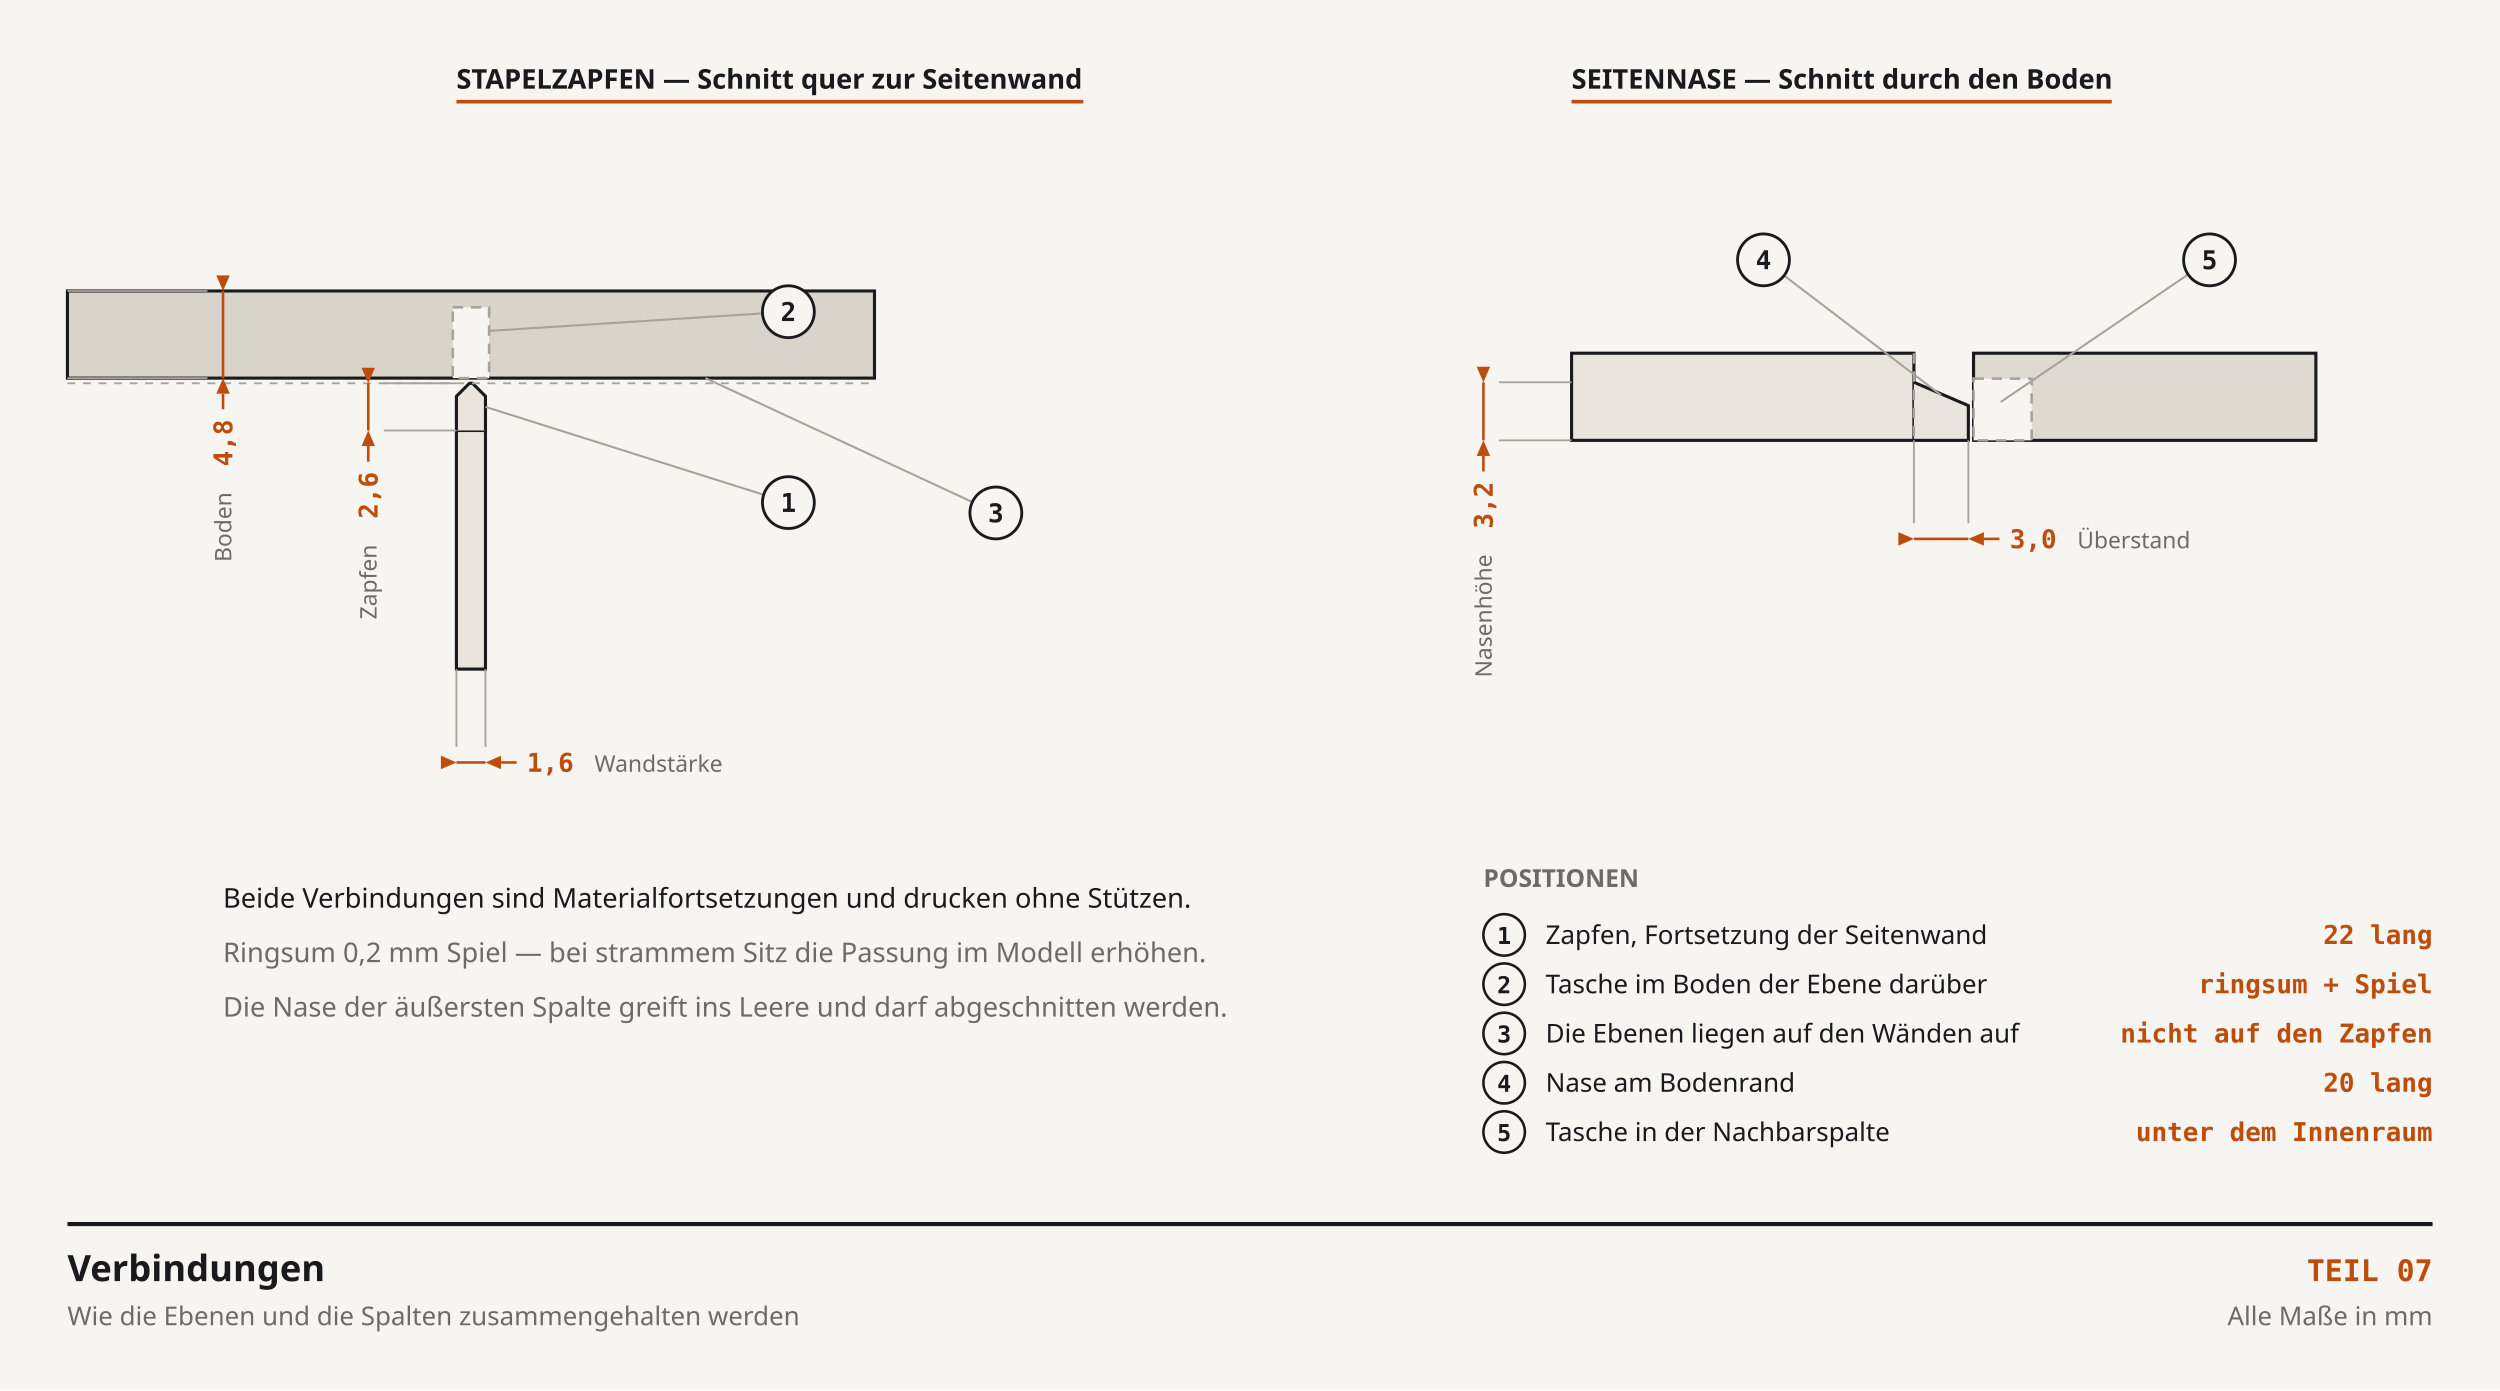
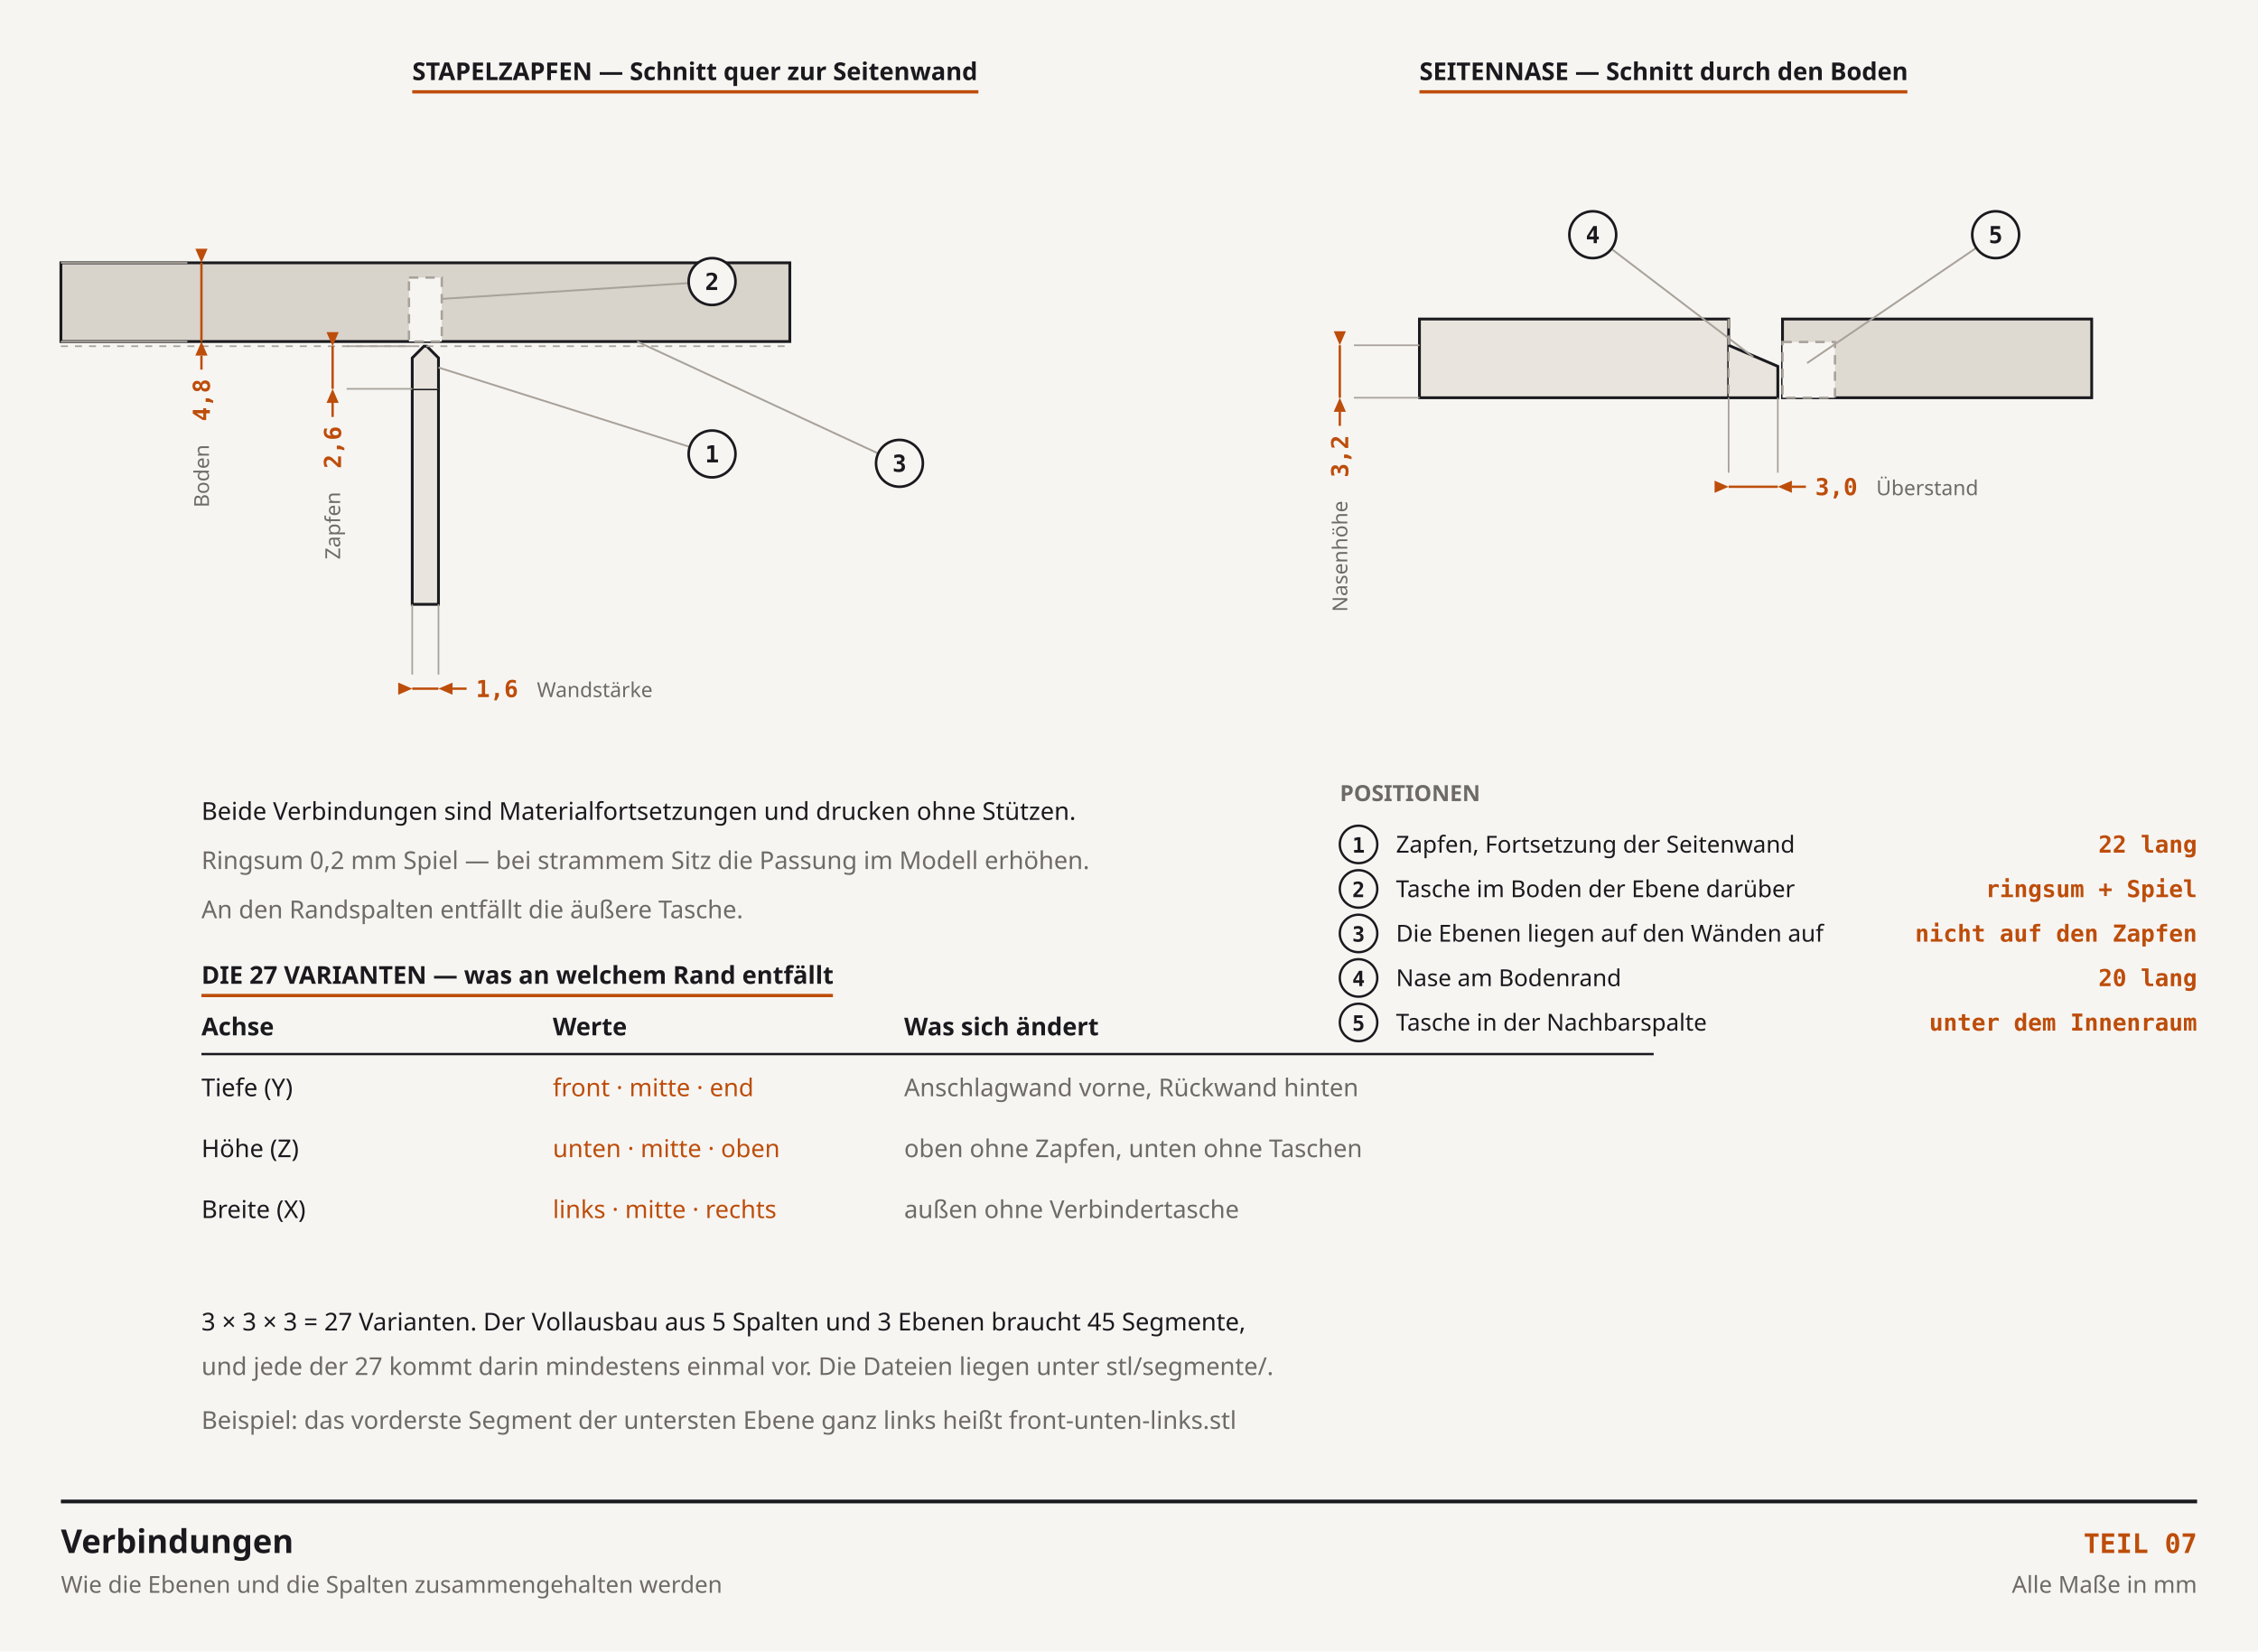
- <svg xmlns="http://www.w3.org/2000/svg" width="964" height="536" viewBox="0 0 964 536">
-   <rect width="964" height="536" fill="#f7f5f2" />
+ <svg xmlns="http://www.w3.org/2000/svg" width="964" height="705" viewBox="0 0 964 705">
+   <rect width="964" height="705" fill="#f7f5f2" />
  <g transform="translate(26.0,-37.8)">
    <text x="150.0" y="72.0" font-size="10.5" text-anchor="start" fill="#1a1a1e" font-weight="700" font-family="ui-sans-serif, system-ui, sans-serif">STAPELZAPFEN — Schnitt quer zur Seitenwand</text>
    <line x1="150.0" y1="77.0" x2="391.7" y2="77.0" stroke="#bd4d0a" stroke-width="1.4" />
    <rect x="0.0" y="150.0" width="311.2" height="33.6" fill="#d8d3cb" stroke="#1a1a1e" stroke-width="1.2" />
    <rect x="148.6" y="156.3" width="14.0" height="27.3" fill="#f7f5f2" stroke="#a8a29a" stroke-width="1.0" stroke-dasharray="4 3" />
    <rect x="150.0" y="203.8" width="11.2" height="92.0" fill="#e9e5de" stroke="#1a1a1e" stroke-width="1.2" />
    <polyline points="150.0,203.8 150.0,190.6 155.0,185.6 156.2,185.6 161.2,190.6 161.2,203.8" fill="#e9e5de" stroke="#1a1a1e" stroke-width="1.2" />
    <line x1="0.0" y1="185.6" x2="311.2" y2="185.6" stroke="#a8a29a" stroke-width="0.7" stroke-dasharray="3 3" />
    <line x1="161.2" y1="194.7" x2="278.0" y2="231.6" stroke="#a8a29a" stroke-width="0.8" />
    <circle cx="278.0" cy="231.6" r="10.0" fill="#f7f5f2" stroke="#1a1a1e" stroke-width="1.1" />
    <text x="278.0" y="235.2" font-size="10" text-anchor="middle" fill="#1a1a1e" font-weight="700" font-family="ui-monospace, SFMono-Regular, Menlo, monospace">1</text>
    <line x1="162.6" y1="165.4" x2="278.0" y2="158.0" stroke="#a8a29a" stroke-width="0.8" />
    <circle cx="278.0" cy="158.0" r="10.0" fill="#f7f5f2" stroke="#1a1a1e" stroke-width="1.1" />
    <text x="278.0" y="161.6" font-size="10" text-anchor="middle" fill="#1a1a1e" font-weight="700" font-family="ui-monospace, SFMono-Regular, Menlo, monospace">2</text>
    <line x1="246.0" y1="183.6" x2="358.0" y2="235.6" stroke="#a8a29a" stroke-width="0.8" />
    <circle cx="358.0" cy="235.6" r="10.0" fill="#f7f5f2" stroke="#1a1a1e" stroke-width="1.1" />
    <text x="358.0" y="239.2" font-size="10" text-anchor="middle" fill="#1a1a1e" font-weight="700" font-family="ui-monospace, SFMono-Regular, Menlo, monospace">3</text>
    <line x1="150.0" y1="185.6" x2="122.0" y2="185.6" stroke="#a8a29a" stroke-width="0.7" />
    <line x1="150.0" y1="203.8" x2="122.0" y2="203.8" stroke="#a8a29a" stroke-width="0.7" />
    <line x1="116.0" y1="185.6" x2="116.0" y2="203.8" stroke="#bd4d0a" stroke-width="1.0" />
    <path d="M116.0,185.6 l-2.6,-6.0 l5.2,0 z" fill="#bd4d0a" />
    <path d="M116.0,203.8 l-2.6,6.0 l5.2,0 z" fill="#bd4d0a" />
    <line x1="116.0" y1="209.8" x2="116.0" y2="215.8" stroke="#bd4d0a" stroke-width="1.0" />
    <g transform="translate(116.0,228.8) rotate(-90)">
      <text x="0" y="3.6" font-size="10" text-anchor="middle" fill="#bd4d0a" font-weight="600" font-family="ui-monospace, Menlo, monospace">2,6</text>
    </g>
    <g transform="translate(116.0,247.8) rotate(-90)">
      <text x="0" y="3.2" font-size="8.8" text-anchor="end" fill="#6e6a65" font-family="ui-sans-serif, system-ui, sans-serif">Zapfen</text>
    </g>
    <line x1="150.0" y1="295.8" x2="150.0" y2="325.8" stroke="#a8a29a" stroke-width="0.7" />
    <line x1="161.2" y1="295.8" x2="161.2" y2="325.8" stroke="#a8a29a" stroke-width="0.7" />
    <line x1="150.0" y1="331.8" x2="161.2" y2="331.8" stroke="#bd4d0a" stroke-width="1.0" />
    <path d="M150.0,331.8 l-6.0,-2.6 l0,5.2 z" fill="#bd4d0a" />
    <path d="M161.2,331.8 l6.0,-2.6 l0,5.2 z" fill="#bd4d0a" />
    <line x1="167.2" y1="331.8" x2="173.2" y2="331.8" stroke="#bd4d0a" stroke-width="1.0" />
    <text x="186.2" y="335.4" font-size="10" text-anchor="middle" fill="#bd4d0a" font-weight="600" font-family="ui-monospace, SFMono-Regular, Menlo, monospace">1,6</text>
    <text x="203.2" y="335.4" font-size="8.8" text-anchor="start" fill="#6e6a65" font-weight="400" font-family="ui-sans-serif, system-ui, sans-serif">Wandstärke</text>
    <line x1="0.0" y1="150.0" x2="54.0" y2="150.0" stroke="#a8a29a" stroke-width="0.7" />
    <line x1="0.0" y1="183.6" x2="54.0" y2="183.6" stroke="#a8a29a" stroke-width="0.7" />
    <line x1="60.0" y1="150.0" x2="60.0" y2="183.6" stroke="#bd4d0a" stroke-width="1.0" />
    <path d="M60.0,150.0 l-2.6,-6.0 l5.2,0 z" fill="#bd4d0a" />
    <path d="M60.0,183.6 l-2.6,6.0 l5.2,0 z" fill="#bd4d0a" />
    <line x1="60.0" y1="189.6" x2="60.0" y2="195.6" stroke="#bd4d0a" stroke-width="1.0" />
    <g transform="translate(60.0,208.6) rotate(-90)">
      <text x="0" y="3.6" font-size="10" text-anchor="middle" fill="#bd4d0a" font-weight="600" font-family="ui-monospace, Menlo, monospace">4,8</text>
    </g>
    <g transform="translate(60.0,227.6) rotate(-90)">
      <text x="0" y="3.2" font-size="8.8" text-anchor="end" fill="#6e6a65" font-family="ui-sans-serif, system-ui, sans-serif">Boden</text>
    </g>
    <text x="580.0" y="72.0" font-size="10.5" text-anchor="start" fill="#1a1a1e" font-weight="700" font-family="ui-sans-serif, system-ui, sans-serif">SEITENNASE — Schnitt durch den Boden</text>
    <line x1="580.0" y1="77.0" x2="788.3" y2="77.0" stroke="#bd4d0a" stroke-width="1.4" />
    <rect x="580.0" y="174.0" width="132.0" height="33.6" fill="#e9e5de" stroke="#1a1a1e" stroke-width="1.2" />
    <polyline points="712.0,207.6 733.0,207.6 733.0,194.2 712.0,185.2" fill="#e9e5de" stroke="#1a1a1e" stroke-width="1.2" />
    <line x1="712.0" y1="174.0" x2="712.0" y2="207.6" stroke="#a8a29a" stroke-width="0.9" stroke-dasharray="4 3" />
    <rect x="735.0" y="174.0" width="132.0" height="33.6" fill="#ded9d1" stroke="#1a1a1e" stroke-width="1.2" />
    <rect x="735.0" y="183.8" width="22.4" height="23.8" fill="#f7f5f2" stroke="#a8a29a" stroke-width="1.0" stroke-dasharray="4 3" />
    <line x1="722.5" y1="190.2" x2="654.0" y2="138.0" stroke="#a8a29a" stroke-width="0.8" />
    <circle cx="654.0" cy="138.0" r="10.0" fill="#f7f5f2" stroke="#1a1a1e" stroke-width="1.1" />
    <text x="654.0" y="141.6" font-size="10" text-anchor="middle" fill="#1a1a1e" font-weight="700" font-family="ui-monospace, SFMono-Regular, Menlo, monospace">4</text>
    <line x1="745.5" y1="192.8" x2="826.0" y2="138.0" stroke="#a8a29a" stroke-width="0.8" />
    <circle cx="826.0" cy="138.0" r="10.0" fill="#f7f5f2" stroke="#1a1a1e" stroke-width="1.1" />
    <text x="826.0" y="141.6" font-size="10" text-anchor="middle" fill="#1a1a1e" font-weight="700" font-family="ui-monospace, SFMono-Regular, Menlo, monospace">5</text>
    <line x1="712.0" y1="207.6" x2="712.0" y2="239.6" stroke="#a8a29a" stroke-width="0.7" />
    <line x1="733.0" y1="207.6" x2="733.0" y2="239.6" stroke="#a8a29a" stroke-width="0.7" />
    <line x1="712.0" y1="245.6" x2="733.0" y2="245.6" stroke="#bd4d0a" stroke-width="1.0" />
    <path d="M712.0,245.6 l-6.0,-2.6 l0,5.2 z" fill="#bd4d0a" />
    <path d="M733.0,245.6 l6.0,-2.6 l0,5.2 z" fill="#bd4d0a" />
    <line x1="739.0" y1="245.6" x2="745.0" y2="245.6" stroke="#bd4d0a" stroke-width="1.0" />
    <text x="758.0" y="249.2" font-size="10" text-anchor="middle" fill="#bd4d0a" font-weight="600" font-family="ui-monospace, SFMono-Regular, Menlo, monospace">3,0</text>
    <text x="775.0" y="249.2" font-size="8.8" text-anchor="start" fill="#6e6a65" font-weight="400" font-family="ui-sans-serif, system-ui, sans-serif">Überstand</text>
    <line x1="580.0" y1="185.2" x2="552.0" y2="185.2" stroke="#a8a29a" stroke-width="0.7" />
    <line x1="580.0" y1="207.6" x2="552.0" y2="207.6" stroke="#a8a29a" stroke-width="0.7" />
    <line x1="546.0" y1="185.2" x2="546.0" y2="207.6" stroke="#bd4d0a" stroke-width="1.0" />
    <path d="M546.0,185.2 l-2.6,-6.0 l5.2,0 z" fill="#bd4d0a" />
    <path d="M546.0,207.6 l-2.6,6.0 l5.2,0 z" fill="#bd4d0a" />
    <line x1="546.0" y1="213.6" x2="546.0" y2="219.6" stroke="#bd4d0a" stroke-width="1.0" />
    <g transform="translate(546.0,232.6) rotate(-90)">
      <text x="0" y="3.6" font-size="10" text-anchor="middle" fill="#bd4d0a" font-weight="600" font-family="ui-monospace, Menlo, monospace">3,2</text>
    </g>
    <g transform="translate(546.0,251.6) rotate(-90)">
      <text x="0" y="3.2" font-size="8.8" text-anchor="end" fill="#6e6a65" font-family="ui-sans-serif, system-ui, sans-serif">Nasenhöhe</text>
    </g>
    <text x="60.0" y="387.8" font-size="10.5" text-anchor="start" fill="#1a1a1e" font-weight="400" font-family="ui-sans-serif, system-ui, sans-serif">Beide Verbindungen sind Materialfortsetzungen und drucken ohne Stützen.</text>
    <text x="60.0" y="408.8" font-size="10.5" text-anchor="start" fill="#6e6a65" font-weight="400" font-family="ui-sans-serif, system-ui, sans-serif">Ringsum 0,2 mm Spiel — bei strammem Sitz die Passung im Modell erhöhen.</text>
-     <text x="60.0" y="429.8" font-size="10.5" text-anchor="start" fill="#6e6a65" font-weight="400" font-family="ui-sans-serif, system-ui, sans-serif">Die Nase der äußersten Spalte greift ins Leere und darf abgeschnitten werden.</text>
+     <text x="60.0" y="429.8" font-size="10.5" text-anchor="start" fill="#6e6a65" font-weight="400" font-family="ui-sans-serif, system-ui, sans-serif">An den Randspalten entfällt die äußere Tasche.</text>
    <text x="546.0" y="379.8" font-size="9.5" text-anchor="start" fill="#6e6a65" font-weight="700" font-family="ui-sans-serif, system-ui, sans-serif">POSITIONEN</text>
    <circle cx="554.0" cy="398.3" r="8.0" fill="none" stroke="#1a1a1e" stroke-width="1.0" />
    <text x="554.0" y="401.8" font-size="9" text-anchor="middle" fill="#1a1a1e" font-weight="700" font-family="ui-monospace, SFMono-Regular, Menlo, monospace">1</text>
    <text x="570.0" y="401.8" font-size="10" text-anchor="start" fill="#1a1a1e" font-weight="400" font-family="ui-sans-serif, system-ui, sans-serif">Zapfen, Fortsetzung der Seitenwand</text>
    <text x="912.0" y="401.8" font-size="10" text-anchor="end" fill="#bd4d0a" font-weight="600" font-family="ui-monospace, SFMono-Regular, Menlo, monospace">22 lang</text>
    <circle cx="554.0" cy="417.3" r="8.0" fill="none" stroke="#1a1a1e" stroke-width="1.0" />
    <text x="554.0" y="420.8" font-size="9" text-anchor="middle" fill="#1a1a1e" font-weight="700" font-family="ui-monospace, SFMono-Regular, Menlo, monospace">2</text>
    <text x="570.0" y="420.8" font-size="10" text-anchor="start" fill="#1a1a1e" font-weight="400" font-family="ui-sans-serif, system-ui, sans-serif">Tasche im Boden der Ebene darüber</text>
    <text x="912.0" y="420.8" font-size="10" text-anchor="end" fill="#bd4d0a" font-weight="600" font-family="ui-monospace, SFMono-Regular, Menlo, monospace">ringsum + Spiel</text>
    <circle cx="554.0" cy="436.3" r="8.0" fill="none" stroke="#1a1a1e" stroke-width="1.0" />
    <text x="554.0" y="439.8" font-size="9" text-anchor="middle" fill="#1a1a1e" font-weight="700" font-family="ui-monospace, SFMono-Regular, Menlo, monospace">3</text>
    <text x="570.0" y="439.8" font-size="10" text-anchor="start" fill="#1a1a1e" font-weight="400" font-family="ui-sans-serif, system-ui, sans-serif">Die Ebenen liegen auf den Wänden auf</text>
    <text x="912.0" y="439.8" font-size="10" text-anchor="end" fill="#bd4d0a" font-weight="600" font-family="ui-monospace, SFMono-Regular, Menlo, monospace">nicht auf den Zapfen</text>
    <circle cx="554.0" cy="455.3" r="8.0" fill="none" stroke="#1a1a1e" stroke-width="1.0" />
    <text x="554.0" y="458.8" font-size="9" text-anchor="middle" fill="#1a1a1e" font-weight="700" font-family="ui-monospace, SFMono-Regular, Menlo, monospace">4</text>
    <text x="570.0" y="458.8" font-size="10" text-anchor="start" fill="#1a1a1e" font-weight="400" font-family="ui-sans-serif, system-ui, sans-serif">Nase am Bodenrand</text>
    <text x="912.0" y="458.8" font-size="10" text-anchor="end" fill="#bd4d0a" font-weight="600" font-family="ui-monospace, SFMono-Regular, Menlo, monospace">20 lang</text>
    <circle cx="554.0" cy="474.3" r="8.0" fill="none" stroke="#1a1a1e" stroke-width="1.0" />
    <text x="554.0" y="477.8" font-size="9" text-anchor="middle" fill="#1a1a1e" font-weight="700" font-family="ui-monospace, SFMono-Regular, Menlo, monospace">5</text>
    <text x="570.0" y="477.8" font-size="10" text-anchor="start" fill="#1a1a1e" font-weight="400" font-family="ui-sans-serif, system-ui, sans-serif">Tasche in der Nachbarspalte</text>
    <text x="912.0" y="477.8" font-size="10" text-anchor="end" fill="#bd4d0a" font-weight="600" font-family="ui-monospace, SFMono-Regular, Menlo, monospace">unter dem Innenraum</text>
+     <text x="60.0" y="457.8" font-size="10.5" text-anchor="start" fill="#1a1a1e" font-weight="700" font-family="ui-sans-serif, system-ui, sans-serif">DIE 27 VARIANTEN — was an welchem Rand entfällt</text>
+     <line x1="60.0" y1="462.8" x2="329.6" y2="462.8" stroke="#bd4d0a" stroke-width="1.4" />
+     <text x="60.0" y="479.8" font-size="10.5" text-anchor="start" fill="#1a1a1e" font-weight="700" font-family="ui-sans-serif, system-ui, sans-serif">Achse</text>
+     <text x="210.0" y="479.8" font-size="10.5" text-anchor="start" fill="#1a1a1e" font-weight="700" font-family="ui-sans-serif, system-ui, sans-serif">Werte</text>
+     <text x="360.0" y="479.8" font-size="10.5" text-anchor="start" fill="#1a1a1e" font-weight="700" font-family="ui-sans-serif, system-ui, sans-serif">Was sich ändert</text>
+     <line x1="60.0" y1="487.8" x2="680.0" y2="487.8" stroke="#1a1a1e" stroke-width="1.0" />
+     <text x="60.0" y="505.8" font-size="10.5" text-anchor="start" fill="#1a1a1e" font-weight="400" font-family="ui-sans-serif, system-ui, sans-serif">Tiefe (Y)</text>
+     <text x="210.0" y="505.8" font-size="10.5" text-anchor="start" fill="#bd4d0a" font-weight="400" font-family="ui-sans-serif, system-ui, sans-serif">front · mitte · end</text>
+     <text x="360.0" y="505.8" font-size="10.5" text-anchor="start" fill="#6e6a65" font-weight="400" font-family="ui-sans-serif, system-ui, sans-serif">Anschlagwand vorne, Rückwand hinten</text>
+     <text x="60.0" y="531.8" font-size="10.5" text-anchor="start" fill="#1a1a1e" font-weight="400" font-family="ui-sans-serif, system-ui, sans-serif">Höhe (Z)</text>
+     <text x="210.0" y="531.8" font-size="10.5" text-anchor="start" fill="#bd4d0a" font-weight="400" font-family="ui-sans-serif, system-ui, sans-serif">unten · mitte · oben</text>
+     <text x="360.0" y="531.8" font-size="10.5" text-anchor="start" fill="#6e6a65" font-weight="400" font-family="ui-sans-serif, system-ui, sans-serif">oben ohne Zapfen, unten ohne Taschen</text>
+     <text x="60.0" y="557.8" font-size="10.5" text-anchor="start" fill="#1a1a1e" font-weight="400" font-family="ui-sans-serif, system-ui, sans-serif">Breite (X)</text>
+     <text x="210.0" y="557.8" font-size="10.5" text-anchor="start" fill="#bd4d0a" font-weight="400" font-family="ui-sans-serif, system-ui, sans-serif">links · mitte · rechts</text>
+     <text x="360.0" y="557.8" font-size="10.5" text-anchor="start" fill="#6e6a65" font-weight="400" font-family="ui-sans-serif, system-ui, sans-serif">außen ohne Verbindertasche</text>
+     <text x="60.0" y="605.8" font-size="10.5" text-anchor="start" fill="#1a1a1e" font-weight="400" font-family="ui-sans-serif, system-ui, sans-serif">3 × 3 × 3 = 27 Varianten. Der Vollausbau aus 5 Spalten und 3 Ebenen braucht 45 Segmente,</text>
+     <text x="60.0" y="624.8" font-size="10.5" text-anchor="start" fill="#6e6a65" font-weight="400" font-family="ui-sans-serif, system-ui, sans-serif">und jede der 27 kommt darin mindestens einmal vor. Die Dateien liegen unter stl/segmente/.</text>
+     <text x="60.0" y="647.8" font-size="10.5" text-anchor="start" fill="#6e6a65" font-weight="400" font-family="ui-sans-serif, system-ui, sans-serif">Beispiel: das vorderste Segment der untersten Ebene ganz links heißt front-unten-links.stl</text>
  </g>
-   <line x1="26" y1="472" x2="938" y2="472" stroke="#1a1a1e" stroke-width="1.6" />
-   <text x="26" y="494" font-size="14" fill="#1a1a1e" font-weight="700" font-family="ui-sans-serif, system-ui, sans-serif">Verbindungen</text>
-   <text x="26" y="511" font-size="10" fill="#6e6a65" font-family="ui-sans-serif, system-ui, sans-serif">Wie die Ebenen und die Spalten zusammengehalten werden</text>
-   <text x="938" y="494" font-size="11.5" fill="#bd4d0a" font-weight="700" text-anchor="end" font-family="ui-monospace, Menlo, monospace">TEIL 07</text>
-   <text x="938" y="511" font-size="10" fill="#6e6a65" text-anchor="end" font-family="ui-sans-serif, system-ui, sans-serif">Alle Maße in mm</text>
+   <line x1="26" y1="641" x2="938" y2="641" stroke="#1a1a1e" stroke-width="1.6" />
+   <text x="26" y="663" font-size="14" fill="#1a1a1e" font-weight="700" font-family="ui-sans-serif, system-ui, sans-serif">Verbindungen</text>
+   <text x="26" y="680" font-size="10" fill="#6e6a65" font-family="ui-sans-serif, system-ui, sans-serif">Wie die Ebenen und die Spalten zusammengehalten werden</text>
+   <text x="938" y="663" font-size="11.5" fill="#bd4d0a" font-weight="700" text-anchor="end" font-family="ui-monospace, Menlo, monospace">TEIL 07</text>
+   <text x="938" y="680" font-size="10" fill="#6e6a65" text-anchor="end" font-family="ui-sans-serif, system-ui, sans-serif">Alle Maße in mm</text>
</svg>
